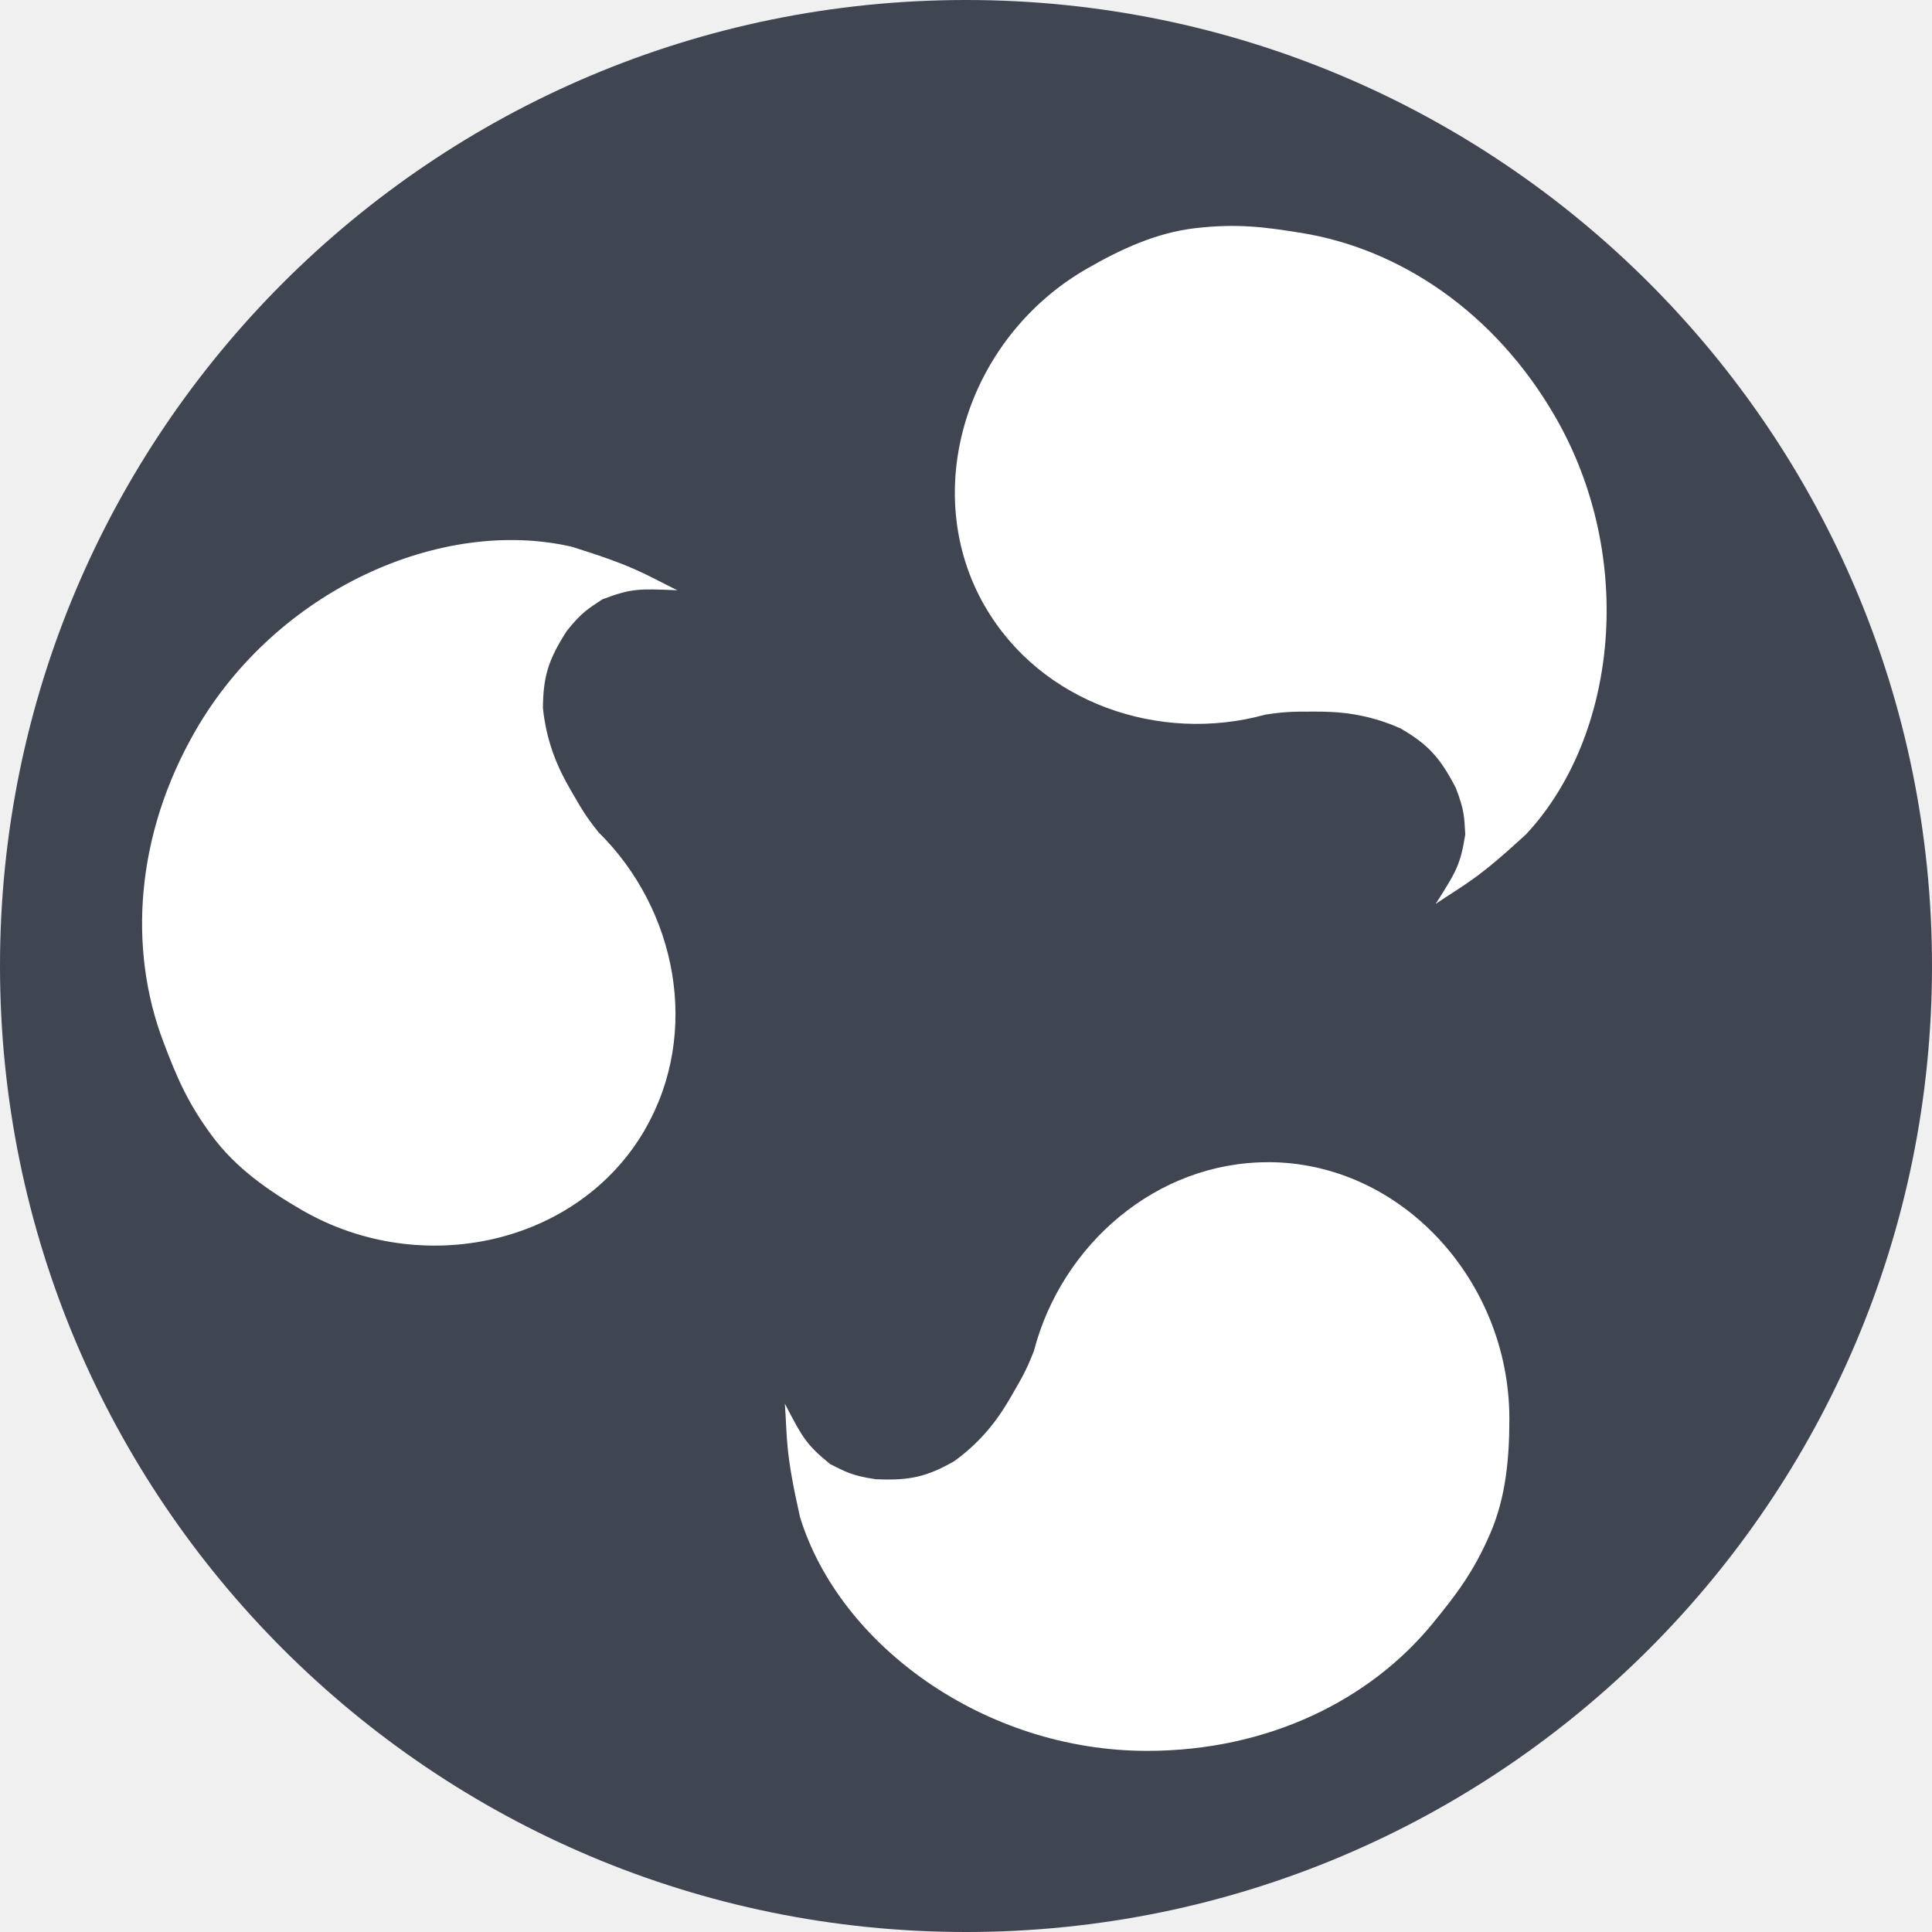
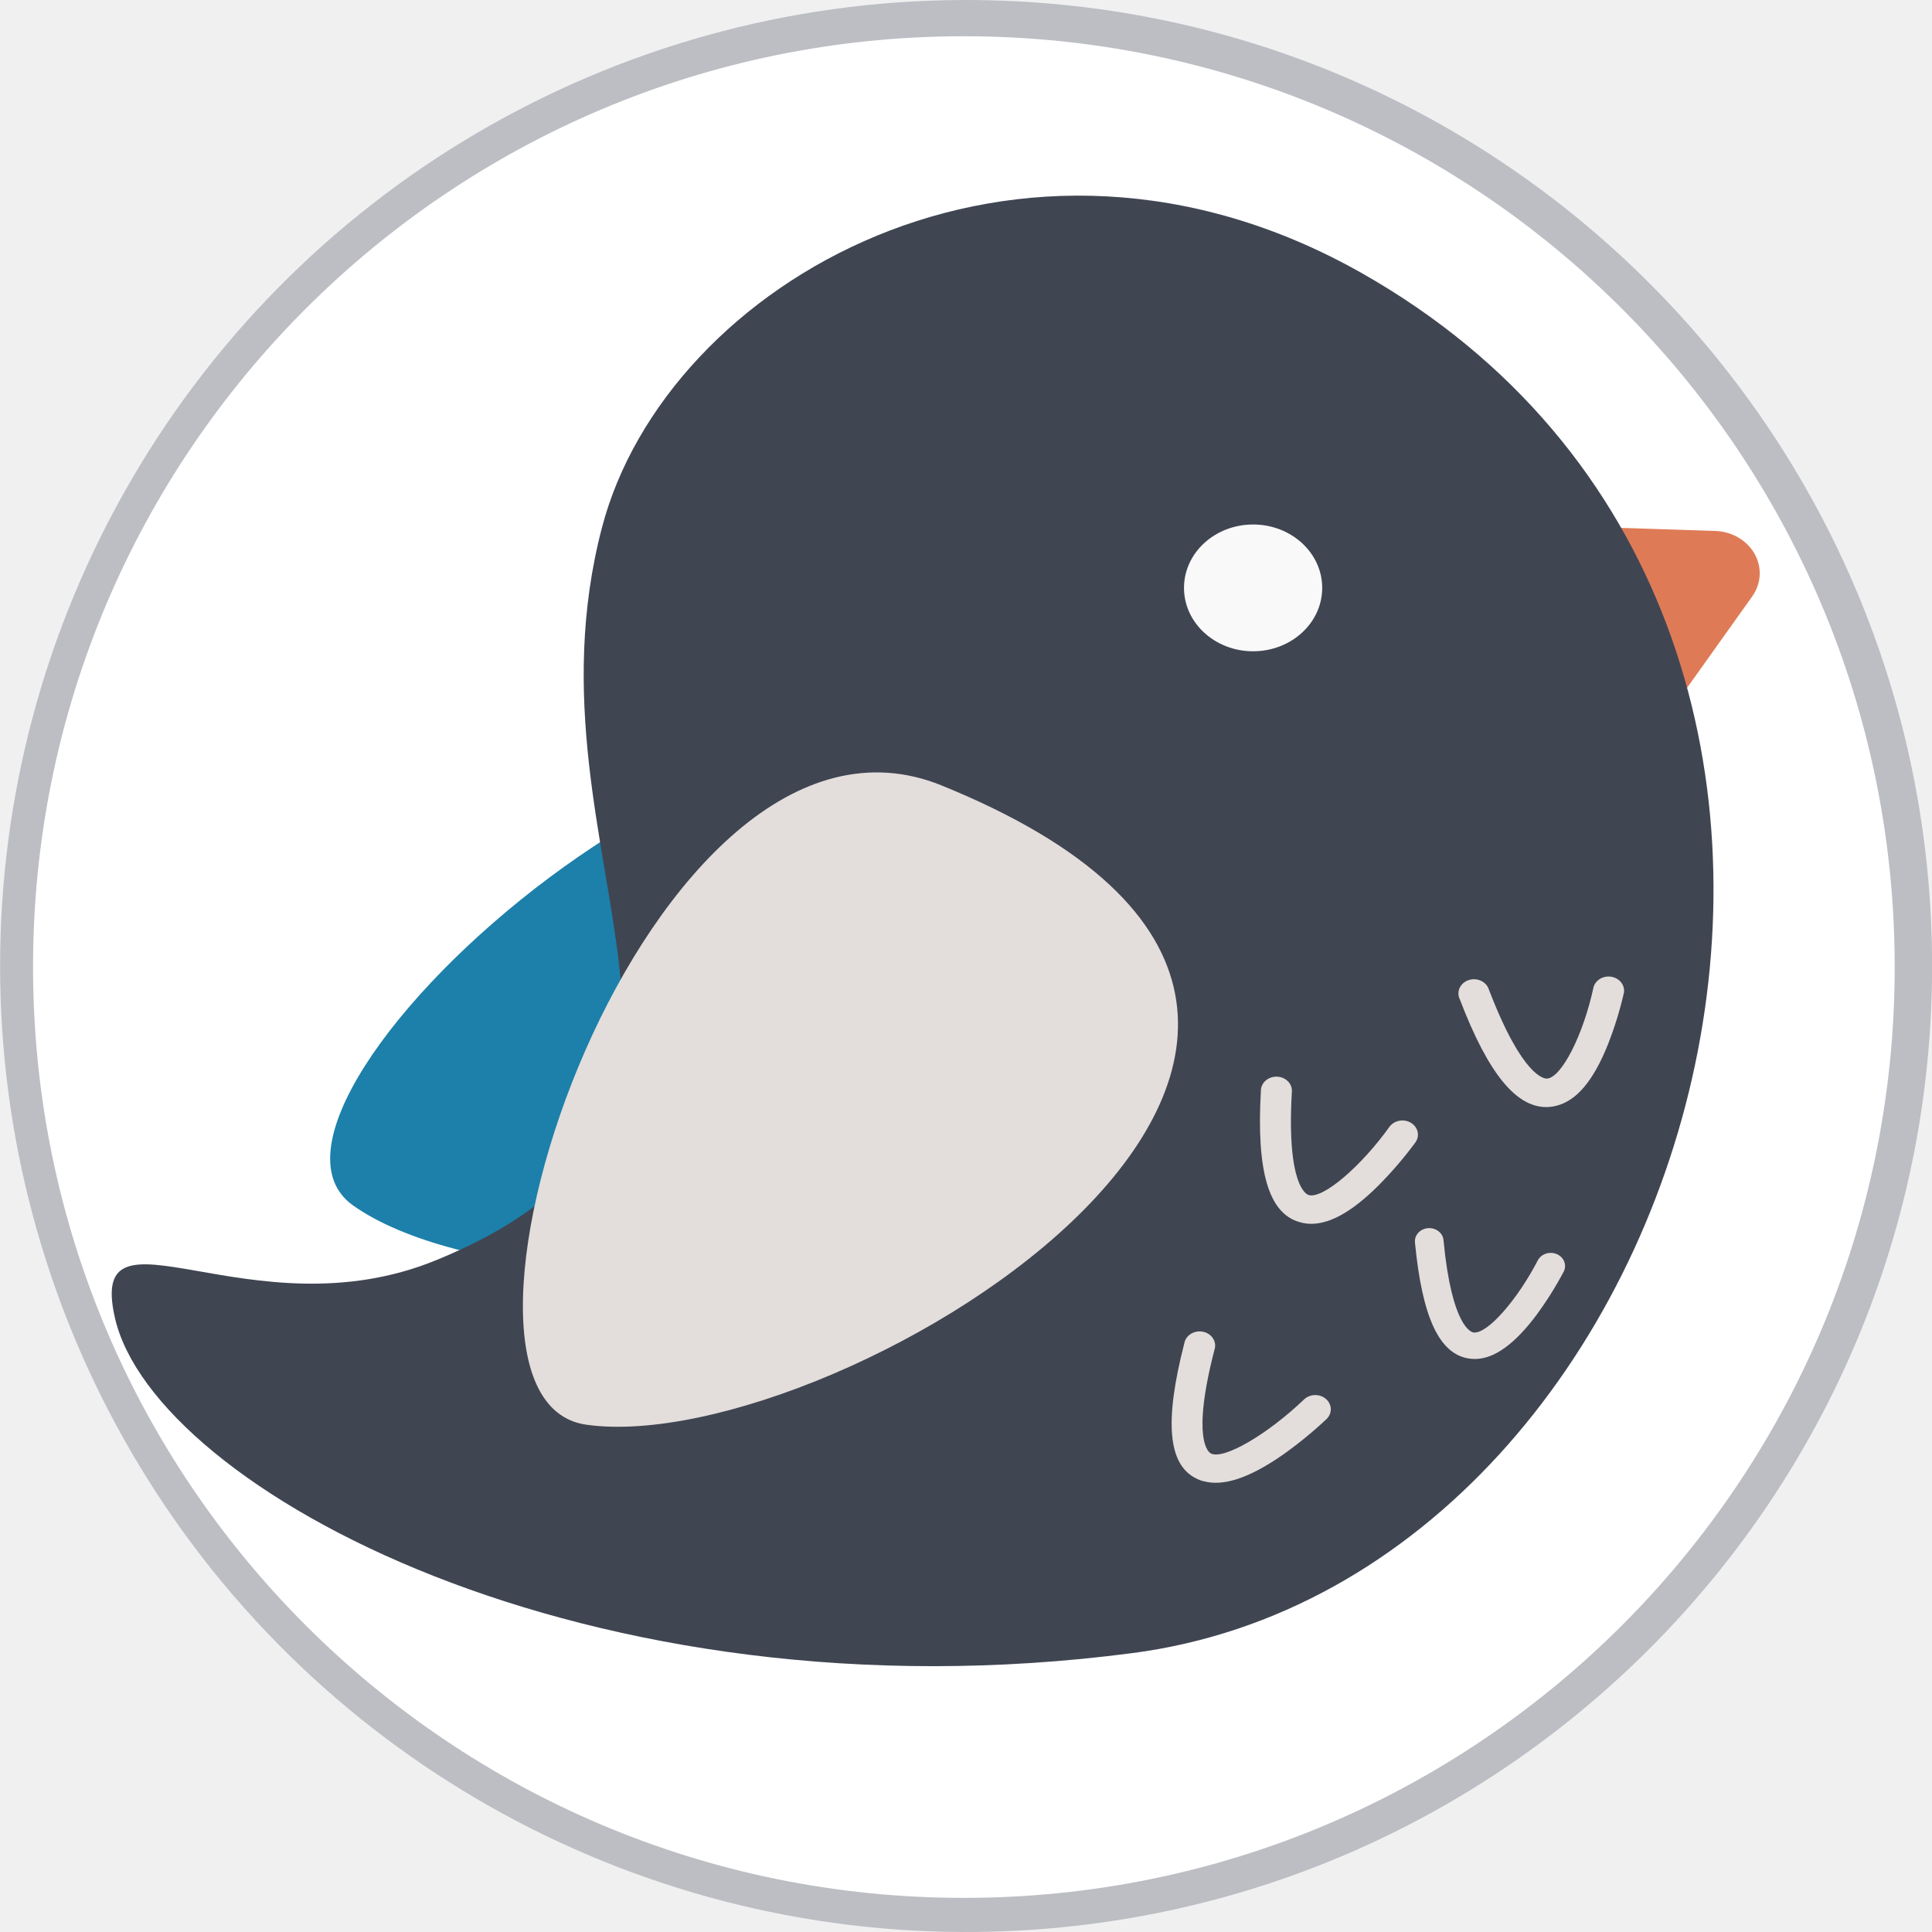
- <svg xmlns="http://www.w3.org/2000/svg" xmlns:xlink="http://www.w3.org/1999/xlink" height="128" width="128" version="1.1" viewBox="0 0 128 128">
-   <circle cx="64" cy="64" r="64" fill="#404552" />
-   <path id="budgie" fill="#fff" d="m84 77c-7.392 0-13.664 5.457-15.5 12.5-0.55 1.434-0.943 2.017-1.5 3-0.725 1.264-1.79 2.869-3.79 4.315-1.771 0.998-2.882 1.296-5.21 1.185-1.602-0.241-1.988-0.5-3-1-1.569-1.284-1.808-1.708-3-4 0.17 2.448 0.023 3.154 1 7.5 2.598 8.48 12.213 15.5 23 15.5 7.996 0 14.777-3.356 18.948-8.479 1.525-1.873 2.674-3.351 3.789-5.935 1.015-2.354 1.262-4.898 1.263-7.59 0-9.138-7.164-17-16-17z" />
-   <use xlink:href="#budgie" transform="matrix(-.5 .86603 -.86603 -.5 151.42 40.574)" height="100%" width="100%" y="0" x="0" />
-   <use xlink:href="#budgie" transform="matrix(-.5 -.86603 .86603 -.5 40.574 151.42)" height="100%" width="100%" y="0" x="0" />
+ <svg xmlns="http://www.w3.org/2000/svg" width="55" height="55" viewBox="0 0 14.552 14.552" version="1.1" id="svg2">
+   <defs id="defs2" />
+   <path fill="#3d424e" stroke-width="0.944" d="m 7.362,5.0915e-4 a 7.276,7.276 0 1 0 0,14.551 7.276,7.276 0 0 0 0,-14.551 z" id="path1" style="fill:#4f5565;fill-opacity:0.323" />
+   <path fill="#ffffff" d="m 7.259,0.273 c 3.873,-9.151e-4 7.013,3.139 7.012,7.012 0,3.872 -3.14,7.011 -7.012,7.01 -3.872,0 -7.01,-3.139 -7.01,-7.01 C 0.247,3.413 3.386,0.273 7.259,0.273 Z" id="path2" style="stroke-width:1.656" />
+   <path d="M 7.54,6.052 C 6.082,4.291 1.55,8.293 2.66,9.08 4.179,10.157 10.533,9.668 7.54,6.052 Z" fill="#1c80aa" id="path1-3" style="stroke-width:0.271" />
+   <path d="m 11.702,4.427 0.385,0.738 a 0.348,0.319 0 0 0 0.605,0.037 L 13.198,4.492 A 0.348,0.319 0 0 0 12.919,3.999 L 12.028,3.97 a 0.348,0.319 0 0 0 -0.325,0.457 z" fill="#de7b56" id="path3" style="stroke-width:0.271" />
+   <path d="M 0.866,9.928 C 1.16,11.207 4.424,12.99 8.531,12.451 12.893,11.88 14.889,4.679 10.255,2.056 7.669,0.593 5.016,2.13 4.534,3.974 3.873,6.497 5.955,8.396 3.287,9.491 1.893,10.063 0.65,8.986 0.866,9.928 Z" fill="#fdd2be" id="path4" style="fill:#404552;fill-opacity:1;stroke-width:0.271" />
+   <path d="m 9.439,4.428 m 0.52,0 a 0.52,0.477 0 1 1 -1.041,0 0.52,0.477 0 1 1 1.041,0 z" fill="" id="path5" style="fill:#f9f9f9;stroke-width:0.271" />
+   <path d="M 7.092,5.916 C 4.888,5.021 3.03,10.535 4.416,10.731 6.314,10.999 11.618,7.754 7.092,5.916 Z m 4.633,2.412 c 0.15,-0.038 0.276,-0.188 0.384,-0.456 a 3.127,2.868 0 0 0 0.123,-0.397 0.117,0.107 0 0 0 -0.229,-0.041 c -0.077,0.36 -0.241,0.683 -0.351,0.69 -0.018,0.001 -0.183,-0.007 -0.437,-0.669 a 0.117,0.107 0 1 0 -0.22,0.071 c 0.218,0.57 0.433,0.828 0.673,0.812 a 0.292,0.267 0 0 0 0.058,-0.01 z M 9.841,9.216 c 0.154,0.017 0.333,-0.078 0.544,-0.289 a 3.127,2.868 0 0 0 0.278,-0.325 0.117,0.107 0 0 0 -0.195,-0.118 C 10.248,8.791 9.962,9.033 9.857,9.001 9.84,8.996 9.691,8.931 9.73,8.23 A 0.117,0.107 0 1 0 9.497,8.219 c -0.034,0.603 0.058,0.917 0.288,0.985 a 0.292,0.267 0 0 0 0.057,0.012 z m 1.272,1.02 c 0.144,-0.003 0.294,-0.111 0.458,-0.329 a 2.893,2.654 0 0 0 0.208,-0.331 0.108,0.099 0 0 0 -0.195,-0.085 c -0.159,0.307 -0.386,0.562 -0.487,0.545 -0.016,-0.003 -0.162,-0.045 -0.224,-0.691 a 0.108,0.099 0 1 0 -0.215,0.017 c 0.054,0.557 0.181,0.833 0.402,0.87 a 0.27,0.247 0 0 0 0.054,0.004 z m -2.049,0.92 c 0.148,0.042 0.343,-0.022 0.592,-0.194 A 3.127,2.868 0 0 0 9.992,10.688 0.117,0.107 0 0 0 9.823,10.54 c -0.277,0.265 -0.605,0.456 -0.702,0.408 -0.016,-0.008 -0.15,-0.097 0.026,-0.78 A 0.117,0.107 0 1 0 8.92,10.119 c -0.151,0.588 -0.123,0.912 0.09,1.017 a 0.292,0.267 0 0 0 0.053,0.021 z" fill="#22b0c3" id="path6" style="fill:#e3dedb;fill-opacity:1;stroke-width:0.271" />
+   <g id="layer1" transform="translate(-0.9391344,-1.513734)" />
</svg>
